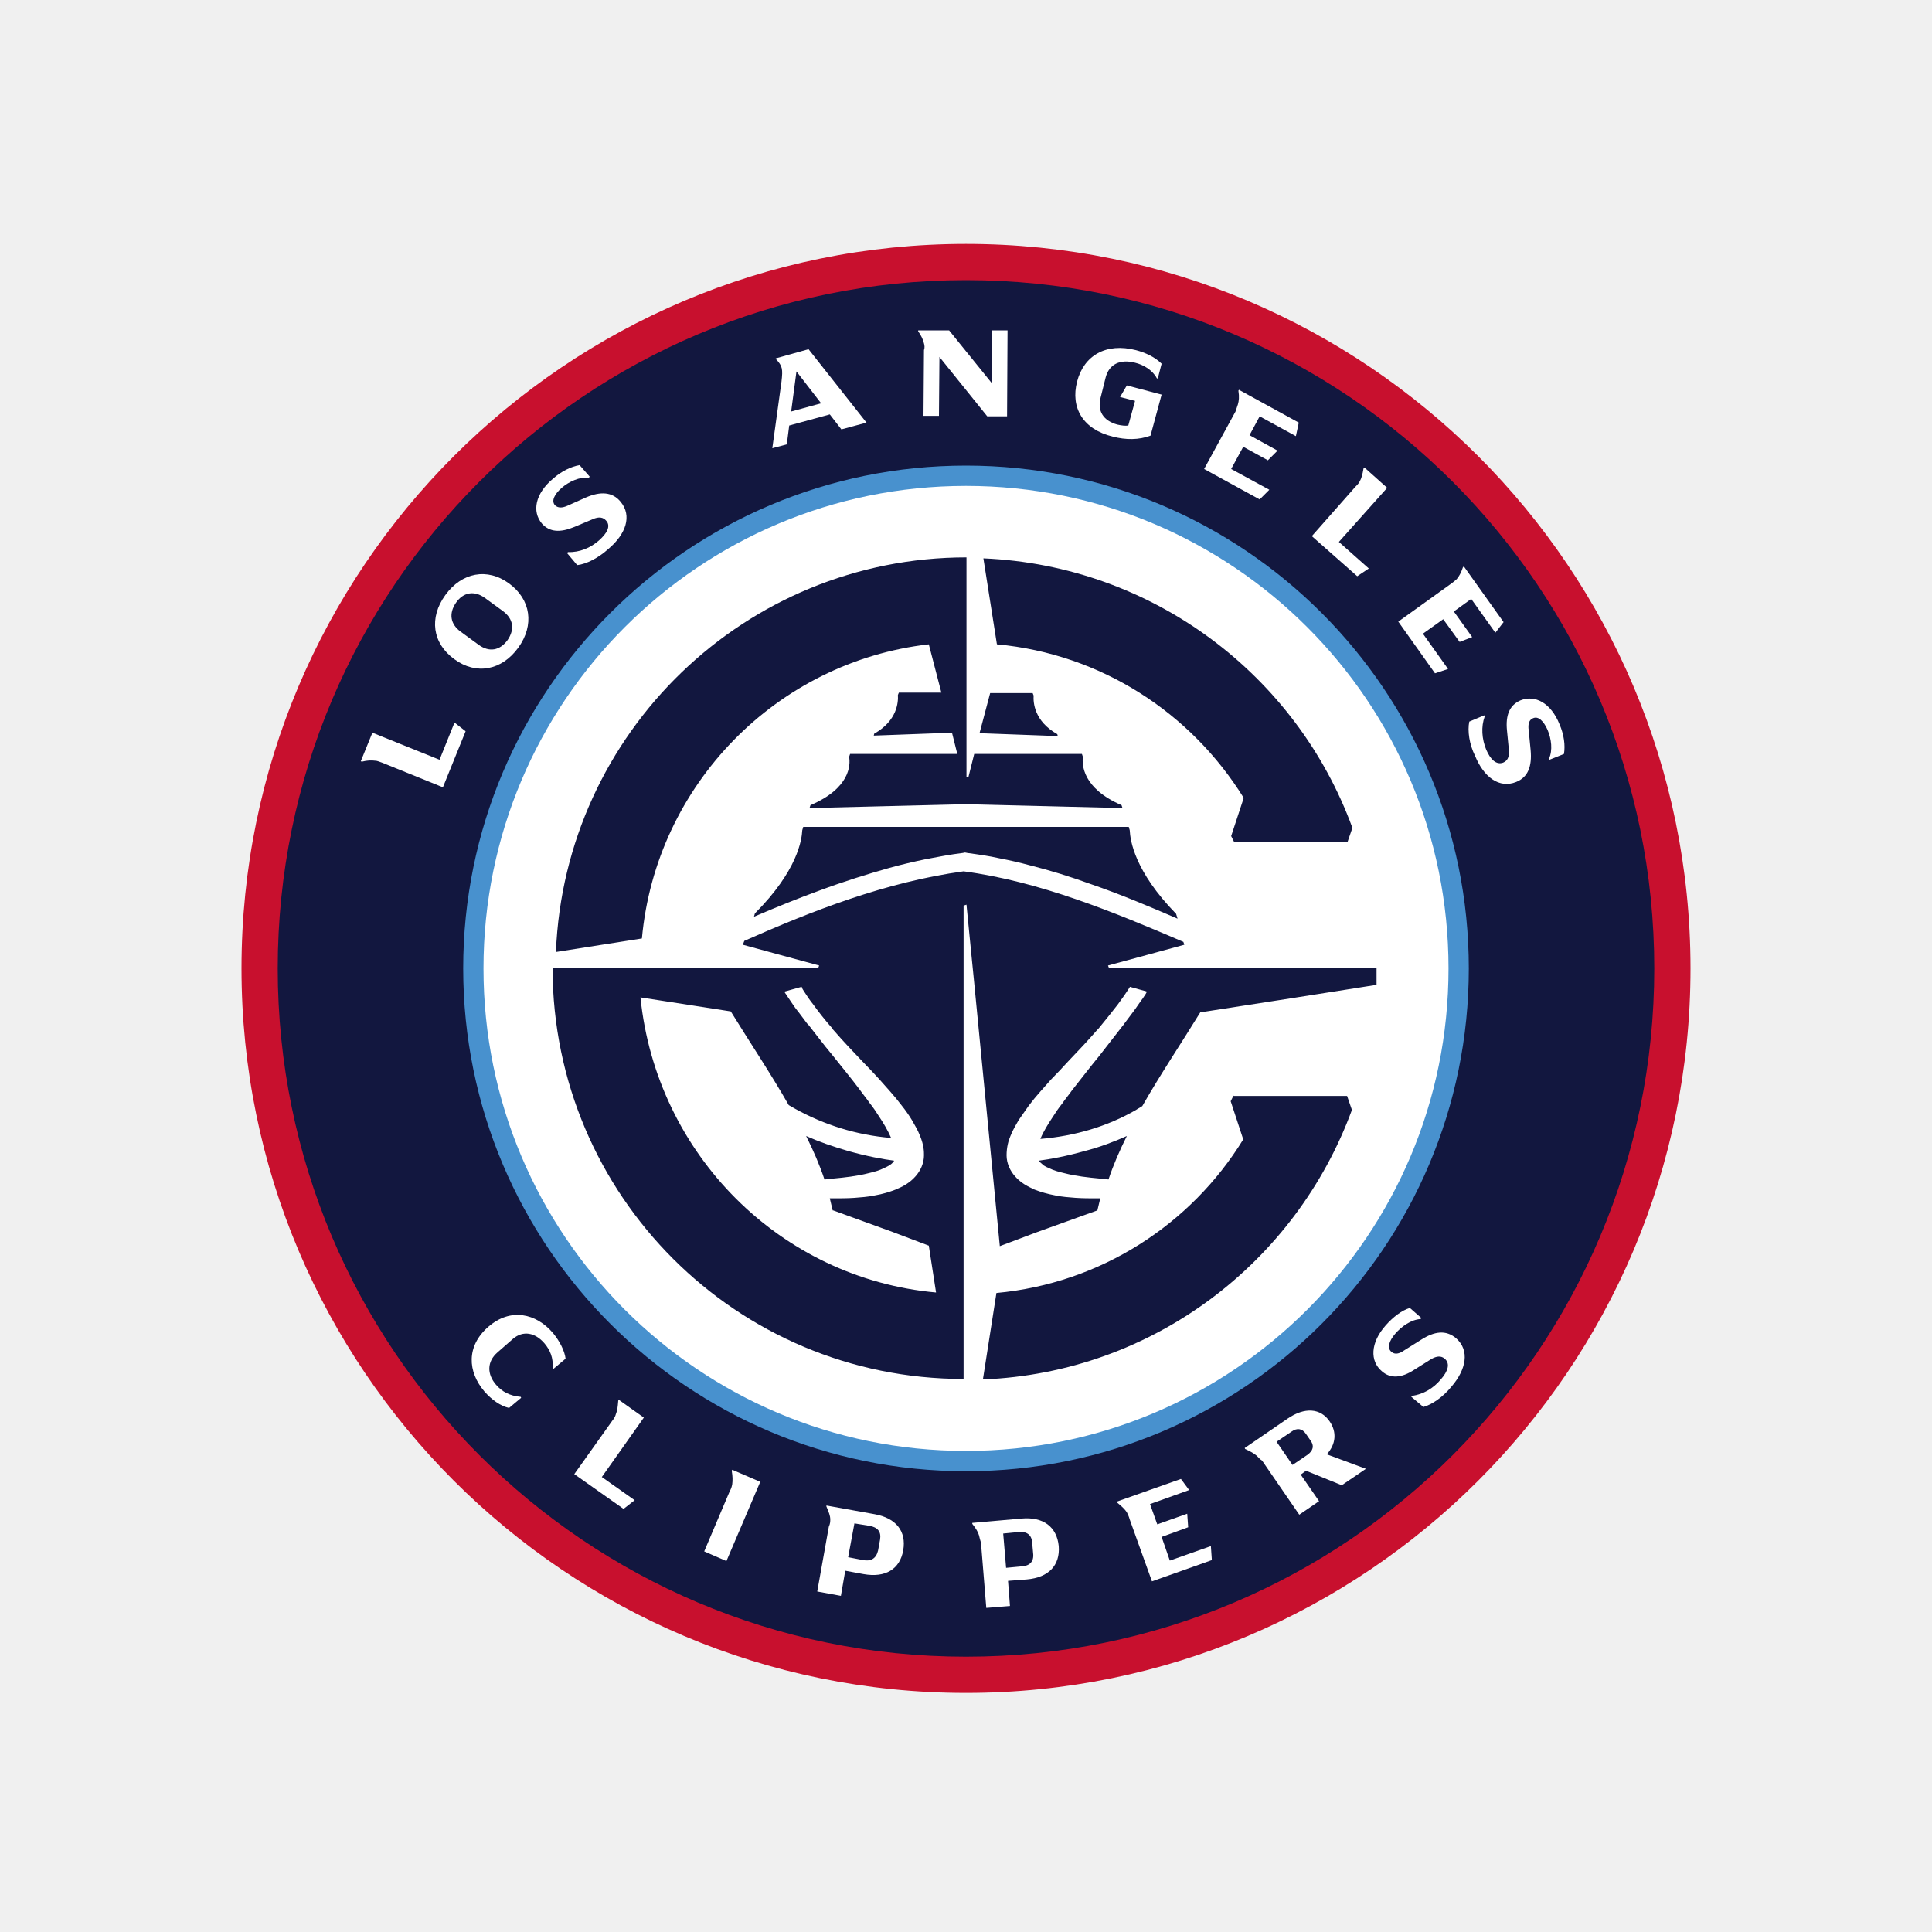
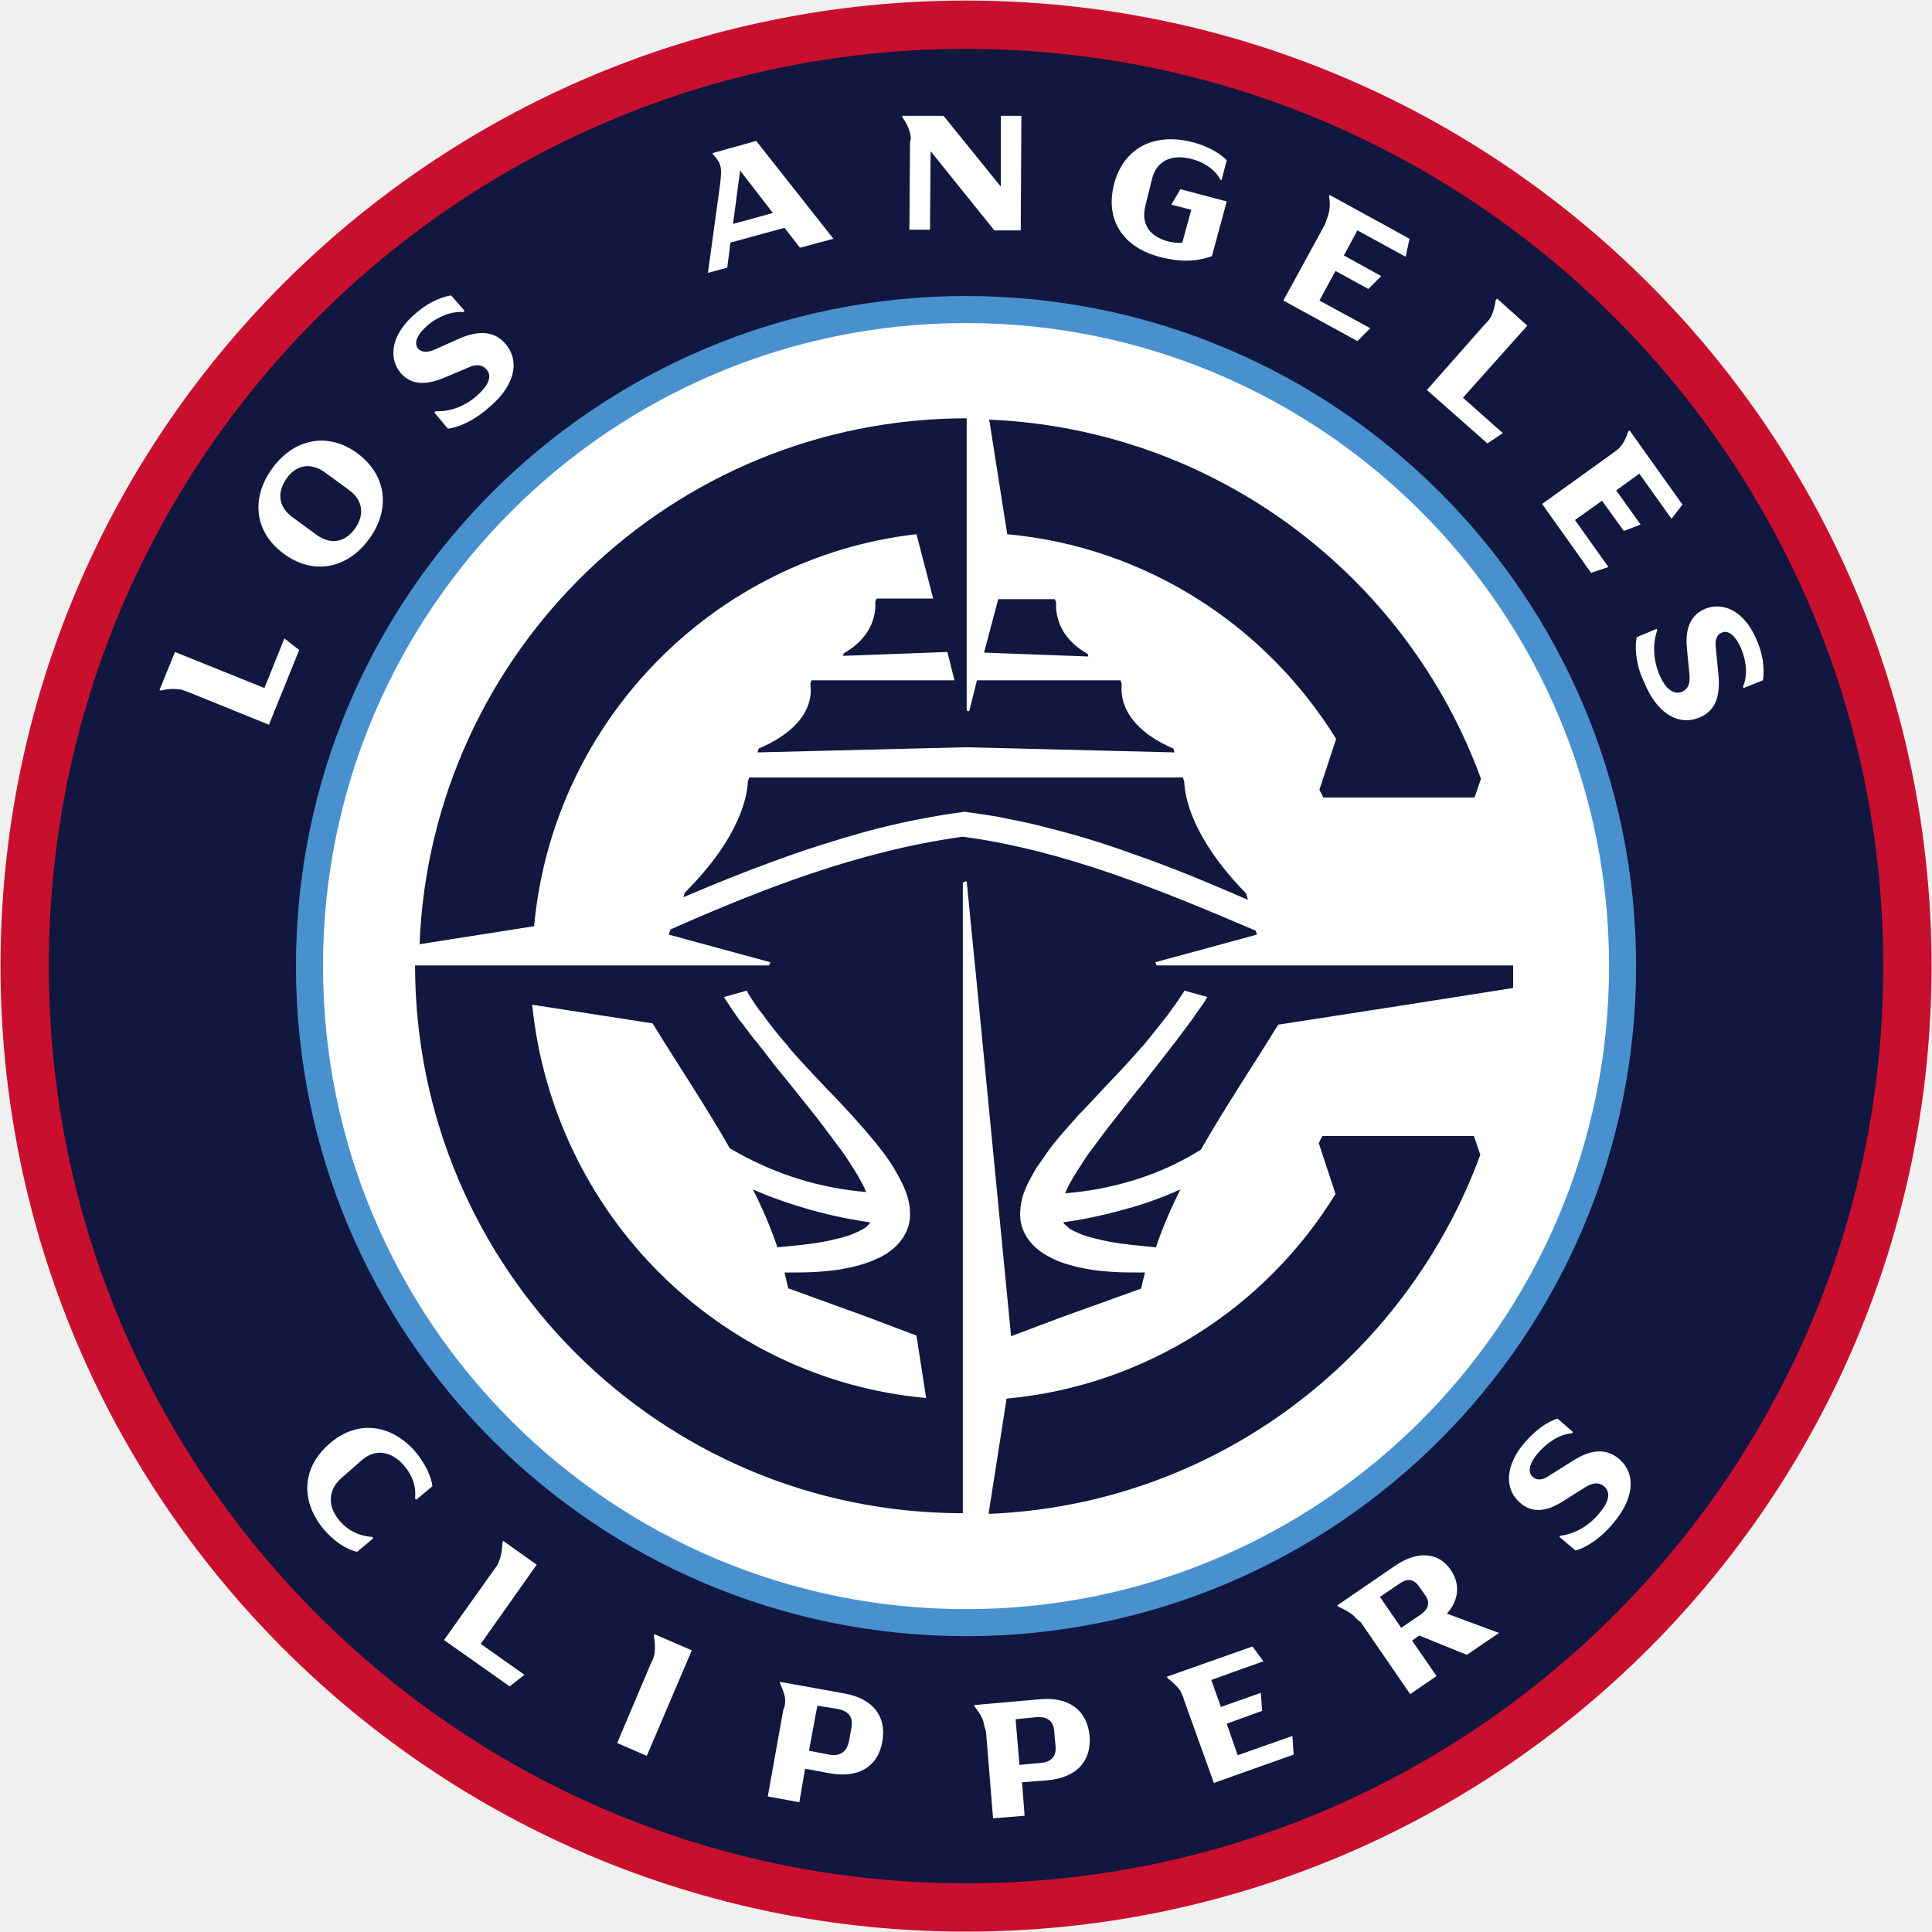
- <svg xmlns="http://www.w3.org/2000/svg" version="1.1" id="Layer_1" x="0px" y="0px" viewBox="0 0 400 400" style="enable-background:new 0 0 400 400;" xml:space="preserve">
+ <svg xmlns="http://www.w3.org/2000/svg" version="1.1" id="Layer_1" x="0px" y="0px" viewBox="49.92 50.41 300.15 300.15" style="enable-background:new 0 0 400 400;" xml:space="preserve">
  <style type="text/css">
	.st0{fill:#C8102E;}
	.st1{fill:#12173F;}
	.st2{fill:#4891CE;}
	.st3{fill:#FFFFFF;}
</style>
  <g>
    <path class="st0" d="M350,200.5c0,82.8-67.2,150-150,150s-150-67.2-150-150c0-82.8,67.2-150,150-150S350,117.7,350,200.5" />
    <path class="st1" d="M342.5,200.5c0,78.7-63.8,142.5-142.5,142.5c-78.7,0-142.5-63.8-142.5-142.5C57.5,121.8,121.3,58,200,58   C278.7,58,342.5,121.8,342.5,200.5" />
    <path class="st2" d="M304.1,200.5c0,57.5-46.6,104.1-104.1,104.1S95.9,258,95.9,200.5S142.5,96.4,200,96.4S304.1,143,304.1,200.5" />
    <path class="st3" d="M299.9,200.5c0,55.2-44.7,99.9-99.9,99.9c-55.2,0-99.9-44.7-99.9-99.9s44.7-99.9,99.9-99.9   C255.2,100.6,299.9,145.3,299.9,200.5" />
    <path class="st3" d="M101.1,274.7c4.6-4,9.9-2.8,13.4,1.3c1.4,1.7,2.4,3.7,2.6,5.3l-2.5,2.1l-0.2-0.2c0.2-2-0.5-3.7-1.7-5.1   c-1.9-2.2-4.4-2.7-6.5-0.9l-3.2,2.8c-2.2,1.9-2.2,4.5-0.3,6.7c1.2,1.4,2.8,2.3,5.1,2.5l0.1,0.2l-2.5,2.1c-1.8-0.4-3.6-1.7-5.1-3.4   C96.8,284,96.5,278.7,101.1,274.7" />
    <path class="st3" d="M127.5,292.8c0.3-0.7,0.4-1.5,0.5-2.8l0.1-0.2l5.2,3.7l-8.7,12.3l6.8,4.8l-2.3,1.8l-10.2-7.2l7.9-11.1   C127.2,293.6,127.4,293.2,127.5,292.8" />
    <path class="st3" d="M151.6,307.3c0.1-0.8,0.1-1.6-0.1-2.8l0.1-0.2l5.8,2.5l-7,16.4l-4.6-2l5.3-12.5   C151.4,308.2,151.5,307.8,151.6,307.3" />
    <path class="st3" d="M171.9,314.6c0-0.8-0.3-1.5-0.8-2.7l0-0.2l10,1.8c4.4,0.8,6.6,3.5,5.9,7.5c-0.7,3.9-3.7,5.7-8.2,4.9l-3.8-0.7   l-0.9,5.2l-4.9-0.9l2.4-13.4C171.9,315.4,171.9,315,171.9,314.6 M178.7,323c1.6,0.3,2.7-0.3,3.1-2l0.4-2.2c0.3-1.7-0.5-2.6-2.2-2.9   l-3.1-0.5l-1.3,7L178.7,323z" />
    <path class="st3" d="M202.7,317.9c-0.2-0.7-0.6-1.4-1.4-2.4l0-0.2l10.2-0.9c4.5-0.4,7.3,1.7,7.7,5.7c0.3,4-2.1,6.5-6.6,6.9   l-3.9,0.3l0.4,5.2l-4.9,0.4l-1.1-13.5C202.9,318.8,202.8,318.3,202.7,317.9 M211.5,324.3c1.7-0.1,2.6-1,2.4-2.7l-0.2-2.2   c-0.1-1.7-1.2-2.4-2.9-2.2l-3.1,0.3l0.6,7.1L211.5,324.3z" />
    <path class="st3" d="M233.3,313.1c-0.4-0.6-1-1.2-2-2l-0.1-0.2l13.3-4.7l1.7,2.3l-8.1,2.9l1.5,4.2l6.2-2.2l0.2,2.8l-5.5,2l1.7,4.9   l8.5-3l0.2,2.9l-12.4,4.4l-4.6-12.8C233.7,313.9,233.5,313.5,233.3,313.1" />
    <path class="st3" d="M260.2,301.4c-0.6-0.5-1.3-0.9-2.4-1.4l-0.1-0.2l8.9-6.1c3.5-2.4,6.8-2.2,8.7,0.6c1.5,2.2,1.3,4.7-0.6,6.8   l8.1,3l-5,3.4l-7.4-3l-1.1,0.8l3.8,5.5l-4.1,2.8l-7.7-11.2C260.8,302.1,260.5,301.7,260.2,301.4 M270.7,301.2   c1.1-0.8,1.5-1.8,0.6-3l-0.9-1.3c-0.8-1.2-1.9-1.3-3-0.5l-3.1,2.1l3.3,4.8L270.7,301.2z" />
    <path class="st3" d="M294.7,291.3l-2.5-2.1l0.1-0.2c2.4-0.3,4.5-1.6,6-3.4c1.5-1.7,2-3.3,0.8-4.3c-0.7-0.6-1.6-0.6-2.8,0.1   l-3.5,2.2c-2.6,1.7-4.9,1.9-6.7,0.3c-2.5-2.1-2.4-5.9,0.8-9.5c1.5-1.7,3.3-3.1,5-3.6l2.4,2.1l-0.2,0.2c-1.9,0.1-3.9,1.5-5.2,3   c-1.3,1.5-1.8,3-0.8,3.8c0.7,0.6,1.6,0.4,2.6-0.3l3.5-2.2c2.8-1.8,5.2-2.1,7.3-0.3c2.8,2.5,2.1,6.4-1,10   C298.8,289.2,296.5,290.8,294.7,291.3" />
    <path class="st3" d="M77.7,157.5c-0.8-0.1-1.6-0.1-2.8,0.2l-0.2-0.1l2.4-5.9l13.9,5.6l3.1-7.7l2.3,1.8L91.7,163l-12.6-5.1   C78.5,157.7,78.1,157.5,77.7,157.5" />
    <path class="st3" d="M94.1,136.5c-4.6-3.3-5.3-8.6-1.9-13.3c3.4-4.7,8.7-5.7,13.2-2.4s5.3,8.6,1.9,13.3   C103.9,138.8,98.6,139.8,94.1,136.5 M105.1,132.5c1.5-2.2,1.2-4.4-1-6l-3.7-2.7c-2.2-1.6-4.5-1.2-6,1c-1.5,2.2-1.2,4.4,1,6l3.7,2.7   C101.3,135.1,103.5,134.7,105.1,132.5" />
    <path class="st3" d="M119.5,117l-2.1-2.5l0.2-0.2c2.4,0.1,4.7-0.9,6.4-2.4c1.7-1.5,2.5-3,1.5-4.1c-0.6-0.7-1.5-0.9-2.8-0.3   l-3.8,1.6c-2.9,1.2-5.1,1.1-6.7-0.7c-2.1-2.5-1.4-6.2,2.3-9.3c1.7-1.5,3.7-2.5,5.5-2.8l2.1,2.4l-0.2,0.2c-1.9-0.2-4.1,0.8-5.6,2.1   c-1.5,1.3-2.2,2.7-1.4,3.6c0.6,0.6,1.5,0.6,2.6,0.1l3.8-1.7c3-1.3,5.5-1.2,7.2,0.9c2.4,2.9,1.1,6.7-2.6,9.8   C123.9,115.5,121.4,116.8,119.5,117" />
    <path class="st3" d="M160.7,74.4l-0.1-0.2l6.8-1.9l12,15.2l-5.2,1.4l-2.4-3.1l-8.4,2.3l-0.5,3.9l-3,0.8l1.9-13.8   C162.1,76.4,162,75.8,160.7,74.4 M170,83.5l-5.1-6.6l-1.1,8.3L170,83.5z" />
    <path class="st3" d="M191.3,71.1c-0.2-0.8-0.5-1.5-1.2-2.5v-0.2l6.4,0l8.9,11l0-11l3.2,0l-0.1,17.8l-4.1,0l-9.9-12.3l-0.1,12.2   l-3.2,0l0.1-13.6C191.5,71.9,191.4,71.5,191.3,71.1" />
    <path class="st3" d="M223,79c1.4-5.4,6-8.1,12.2-6.5c1.9,0.5,3.9,1.4,5.3,2.8l-0.8,3.1l-0.2-0.1c-0.9-1.7-2.8-2.8-4.5-3.2   c-3.1-0.8-5.4,0.3-6.1,3.1l-1,4c-0.8,3,0.6,4.9,3.4,5.7c0.9,0.2,1.7,0.3,2.3,0.2l1.4-5.1l-3.1-0.8l1.4-2.4l7.2,1.9l-2.3,8.5   c-2.4,0.9-5.1,0.9-7.8,0.2C224.2,88.9,221.6,84.4,223,79" />
    <path class="st3" d="M256.3,83.7c0.2-0.7,0.3-1.5,0.1-2.8l0.1-0.2l12.4,6.8l-0.6,2.8l-7.5-4.1l-2.1,3.9l5.8,3.2l-2,2l-5.1-2.8   l-2.5,4.6l7.9,4.3l-2,2l-11.5-6.3l6.5-11.9C256,84.5,256.2,84.1,256.3,83.7" />
    <path class="st3" d="M281.5,99.7c0.4-0.7,0.6-1.5,0.8-2.7l0.2-0.2l4.7,4.2l-10,11.2l6.2,5.5l-2.4,1.6l-9.4-8.3l9-10.2   C281,100.4,281.3,100.1,281.5,99.7" />
    <path class="st3" d="M301.6,119.9c0.5-0.6,0.9-1.3,1.3-2.5l0.2-0.1l8.2,11.5l-1.7,2.2l-5-7l-3.6,2.6l3.8,5.3l-2.6,1l-3.4-4.7   l-4.2,3l5.2,7.3l-2.7,0.9l-7.6-10.7l11-7.9C300.9,120.5,301.3,120.2,301.6,119.9" />
    <path class="st3" d="M304.2,149.4l3.1-1.3l0.1,0.2c-0.8,2.2-0.6,4.7,0.3,6.9c0.9,2.1,2.1,3.2,3.5,2.7c0.9-0.4,1.3-1.1,1.2-2.6   l-0.4-4.1c-0.3-3.1,0.5-5.2,2.8-6.2c3-1.2,6.3,0.5,8.1,5c0.9,2.1,1.2,4.3,0.9,6.1l-3,1.2l-0.1-0.2c0.8-1.8,0.5-4.1-0.3-6   c-0.8-1.8-1.9-2.9-3-2.4c-0.8,0.3-1.1,1.2-0.9,2.5l0.4,4.1c0.3,3.3-0.5,5.6-3,6.6c-3.5,1.4-6.7-1-8.5-5.4   C304.2,154.1,303.8,151.3,304.2,149.4" />
    <path class="st1" d="M132.9,194.3l-17.8,2.8c1.8-45.4,39.2-81.7,85-81.7l0,0v0.4v27.6v8.3v4.5v4.6l0.4,0.1l1.2-4.8H224l0.2,0.6   c-0.2,1.6-0.1,6.5,8,10l0.2,0.6l-32.4-0.8l-32.4,0.8l0.2-0.6c8.2-3.5,8.3-8.3,8-10l0.2-0.6h22.2l-1.1-4.4l-16.2,0.6l0.1-0.4   c4.8-2.7,5-6.6,4.9-8l0.2-0.5h8.8l-2.6-10C160.8,137,135.8,162.5,132.9,194.3 M257.5,165.2l-2.6,7.9l0.6,1.2H279l1-2.9   c-11.5-31.5-41.2-54.3-76.4-55.8l2.8,17.8C228,135.4,246.6,147.6,257.5,165.2 M255.4,226.8l-0.6,1.2l2.6,7.9   c-10.8,17.6-29.5,29.8-51.1,31.8l-2.8,17.9c35.2-1.4,64.8-24.2,76.4-55.8l-1-2.9H255.4z M233.9,171.9l-0.2-0.7H200h-33.7l-0.2,0.7   c-0.1,2-1,8.4-9.8,17.2l-0.2,0.7c4.9-2.1,9.4-3.9,13.5-5.4c5.1-1.9,9.9-3.4,14.5-4.7c2.5-0.7,5.1-1.3,7.5-1.8   c2.6-0.5,5.2-1,7.7-1.3l0.5-0.1l0.5,0.1c2.2,0.3,4.4,0.6,6.6,1.1c2.1,0.4,4.3,0.9,6.5,1.5c4,1,8.2,2.3,12.6,3.9   c6.1,2.1,12,4.6,17.8,7.1l-0.3-1C234.9,180.4,234,174,233.9,171.9 M218.9,152c-4.8-2.7-5-6.6-4.9-8l-0.2-0.5H205l-2.2,8.3l16.2,0.6   L218.9,152z M215.1,240.3c0.1,0.1,0.1,0.2,0.2,0.3l0,0l0,0c0.2,0.2,0.5,0.4,0.8,0.7c0.3,0.2,0.7,0.4,1.2,0.6l0,0l0,0   c0.8,0.4,1.8,0.7,3.1,1c2.3,0.6,5,0.9,7.2,1.1c0.6,0.1,1.3,0.1,1.9,0.2c1-3,2.3-6,3.8-9c-2.7,1.2-5.6,2.3-8.7,3.1   C220.7,239.4,217.4,240,215.1,240.3 M179.8,242.9c1.3-0.3,2.3-0.6,3.1-1l0,0c0.5-0.2,0.8-0.4,1.2-0.6c0.3-0.2,0.6-0.4,0.8-0.7l0,0   l0,0c0.1-0.1,0.2-0.2,0.2-0.3c-2.3-0.3-5.6-0.9-9.5-2c-3.1-0.9-6-1.9-8.7-3.1c1.5,3,2.8,6,3.8,9c0.7-0.1,1.3-0.1,1.9-0.2   C174.8,243.8,177.5,243.5,179.8,242.9 M285,200.5L285,200.5v3.4l-17.8,2.8l-18.7,2.9c-4,6.5-8.3,12.9-12,19.4   c-0.4,0.3-0.9,0.5-1.3,0.8c-5.9,3.4-12.6,5.4-19.8,6c0.6-1.5,1.6-3.1,2.6-4.6c0.5-0.8,1.1-1.7,1.9-2.7c0.6-0.9,1.3-1.7,2-2.7   c1.9-2.4,3.8-4.9,5.7-7.2c0.9-1.2,1.9-2.4,2.8-3.6l2.1-2.7c0.1-0.1,0.2-0.2,0.3-0.4c0.6-0.8,1.2-1.6,1.8-2.4c0.7-0.9,1.3-1.9,2-2.8   c0.2-0.3,0.4-0.6,0.6-0.9c0.1-0.2,0.2-0.4,0.3-0.5l0,0c0,0,0,0,0,0l-3.6-1c0,0,0,0,0,0.1c-0.2,0.3-0.4,0.6-0.6,0.9   c-0.5,0.8-1.2,1.7-1.9,2.7c-1.1,1.4-2.5,3.2-4,5c-0.1,0.1-0.2,0.2-0.3,0.3l0,0c-1.9,2.2-4,4.4-6,6.5c-1.1,1.2-2.3,2.5-3.5,3.7   c-1.4,1.6-3.1,3.4-4.6,5.4c-0.7,1-1.4,2-2.1,3c-0.5,0.9-1.2,2-1.7,3.3c-0.4,0.9-0.8,2.3-0.8,4c0,1.6,0.7,3.2,1.8,4.4   c0.6,0.7,1.3,1.2,1.9,1.6l0,0l0,0c0.8,0.5,1.5,0.8,2.1,1.1c1.3,0.5,2.7,0.9,4.3,1.2c1.4,0.3,2.9,0.4,4.2,0.5   c1.5,0.1,2.9,0.1,4.1,0.1c0.1,0,0.1,0,0.2,0c0.3,0,0.5,0,0.8,0c-0.2,0.8-0.4,1.6-0.6,2.5v0c0,0,0,0,0,0l-12.5,4.5l-7.7,2.9   l-5.4-55.5l-0.5-5l-1-10.2l-0.6,0.2v10v2.9v1.3v60.8v22.6v0.4c-47,0-85-38-85.1-85h0l0-0.1h18.7h31.4h4.9l0.2-0.5l-8.1-2.2   l-7.7-2.1l0.3-0.8c14-6.2,29.3-12.2,45.4-14.4c15.8,2.1,31,8.4,45.5,14.6l0.2,0.6l-7.7,2.1l-8.1,2.2l0.2,0.5h4.9h31.4H285z    M193.8,267.6l-1.5-9.7l-7.4-2.8l-12.4-4.5c0,0,0,0-0.1,0l0,0h0c-0.2-0.8-0.4-1.6-0.6-2.5c0.3,0,0.5,0,0.8,0c0.1,0,0.1,0,0.2,0   c1.2,0,2.7,0,4.1-0.1c1.3-0.1,2.8-0.2,4.2-0.5c1.7-0.3,3-0.7,4.3-1.2c0.7-0.3,1.4-0.6,2.2-1.1l0,0l0,0c0.6-0.4,1.3-0.9,1.9-1.6   c1.1-1.2,1.8-2.8,1.8-4.4c0-0.8,0-2-0.8-4c-0.5-1.3-1.2-2.4-1.7-3.3c-0.6-1-1.3-2-2.1-3c-1.5-2-3.2-3.8-4.6-5.4   c-1.2-1.3-2.3-2.5-3.5-3.7c-2-2.1-4.1-4.3-6-6.5l0,0c-0.1-0.1-0.2-0.2-0.2-0.3c-1.6-1.8-3-3.6-4-5c-0.8-1-1.4-1.9-1.9-2.7   c-0.2-0.3-0.4-0.6-0.5-0.9c0,0,0,0,0-0.1l-3.6,1c0,0,0,0,0,0l0,0c0.1,0.2,0.2,0.4,0.3,0.5c0.2,0.3,0.4,0.6,0.6,0.9   c0.7,1,1.3,2,2,2.8c0.6,0.8,1.2,1.6,1.8,2.4c0.1,0.1,0.2,0.2,0.3,0.3l2.1,2.7c0.9,1.2,1.9,2.4,2.8,3.5c1.9,2.4,3.9,4.8,5.7,7.2   c0.7,1,1.4,1.8,2,2.7c0.8,1,1.4,1.9,1.9,2.7c1,1.5,1.9,3,2.6,4.6c-7.2-0.6-13.8-2.7-19.8-6c-0.5-0.3-0.9-0.5-1.4-0.8   c-3.7-6.5-8-12.9-12-19.4l-18.7-2.9C135.9,239,161.6,264.7,193.8,267.6 M200,262.5" />
  </g>
</svg>
